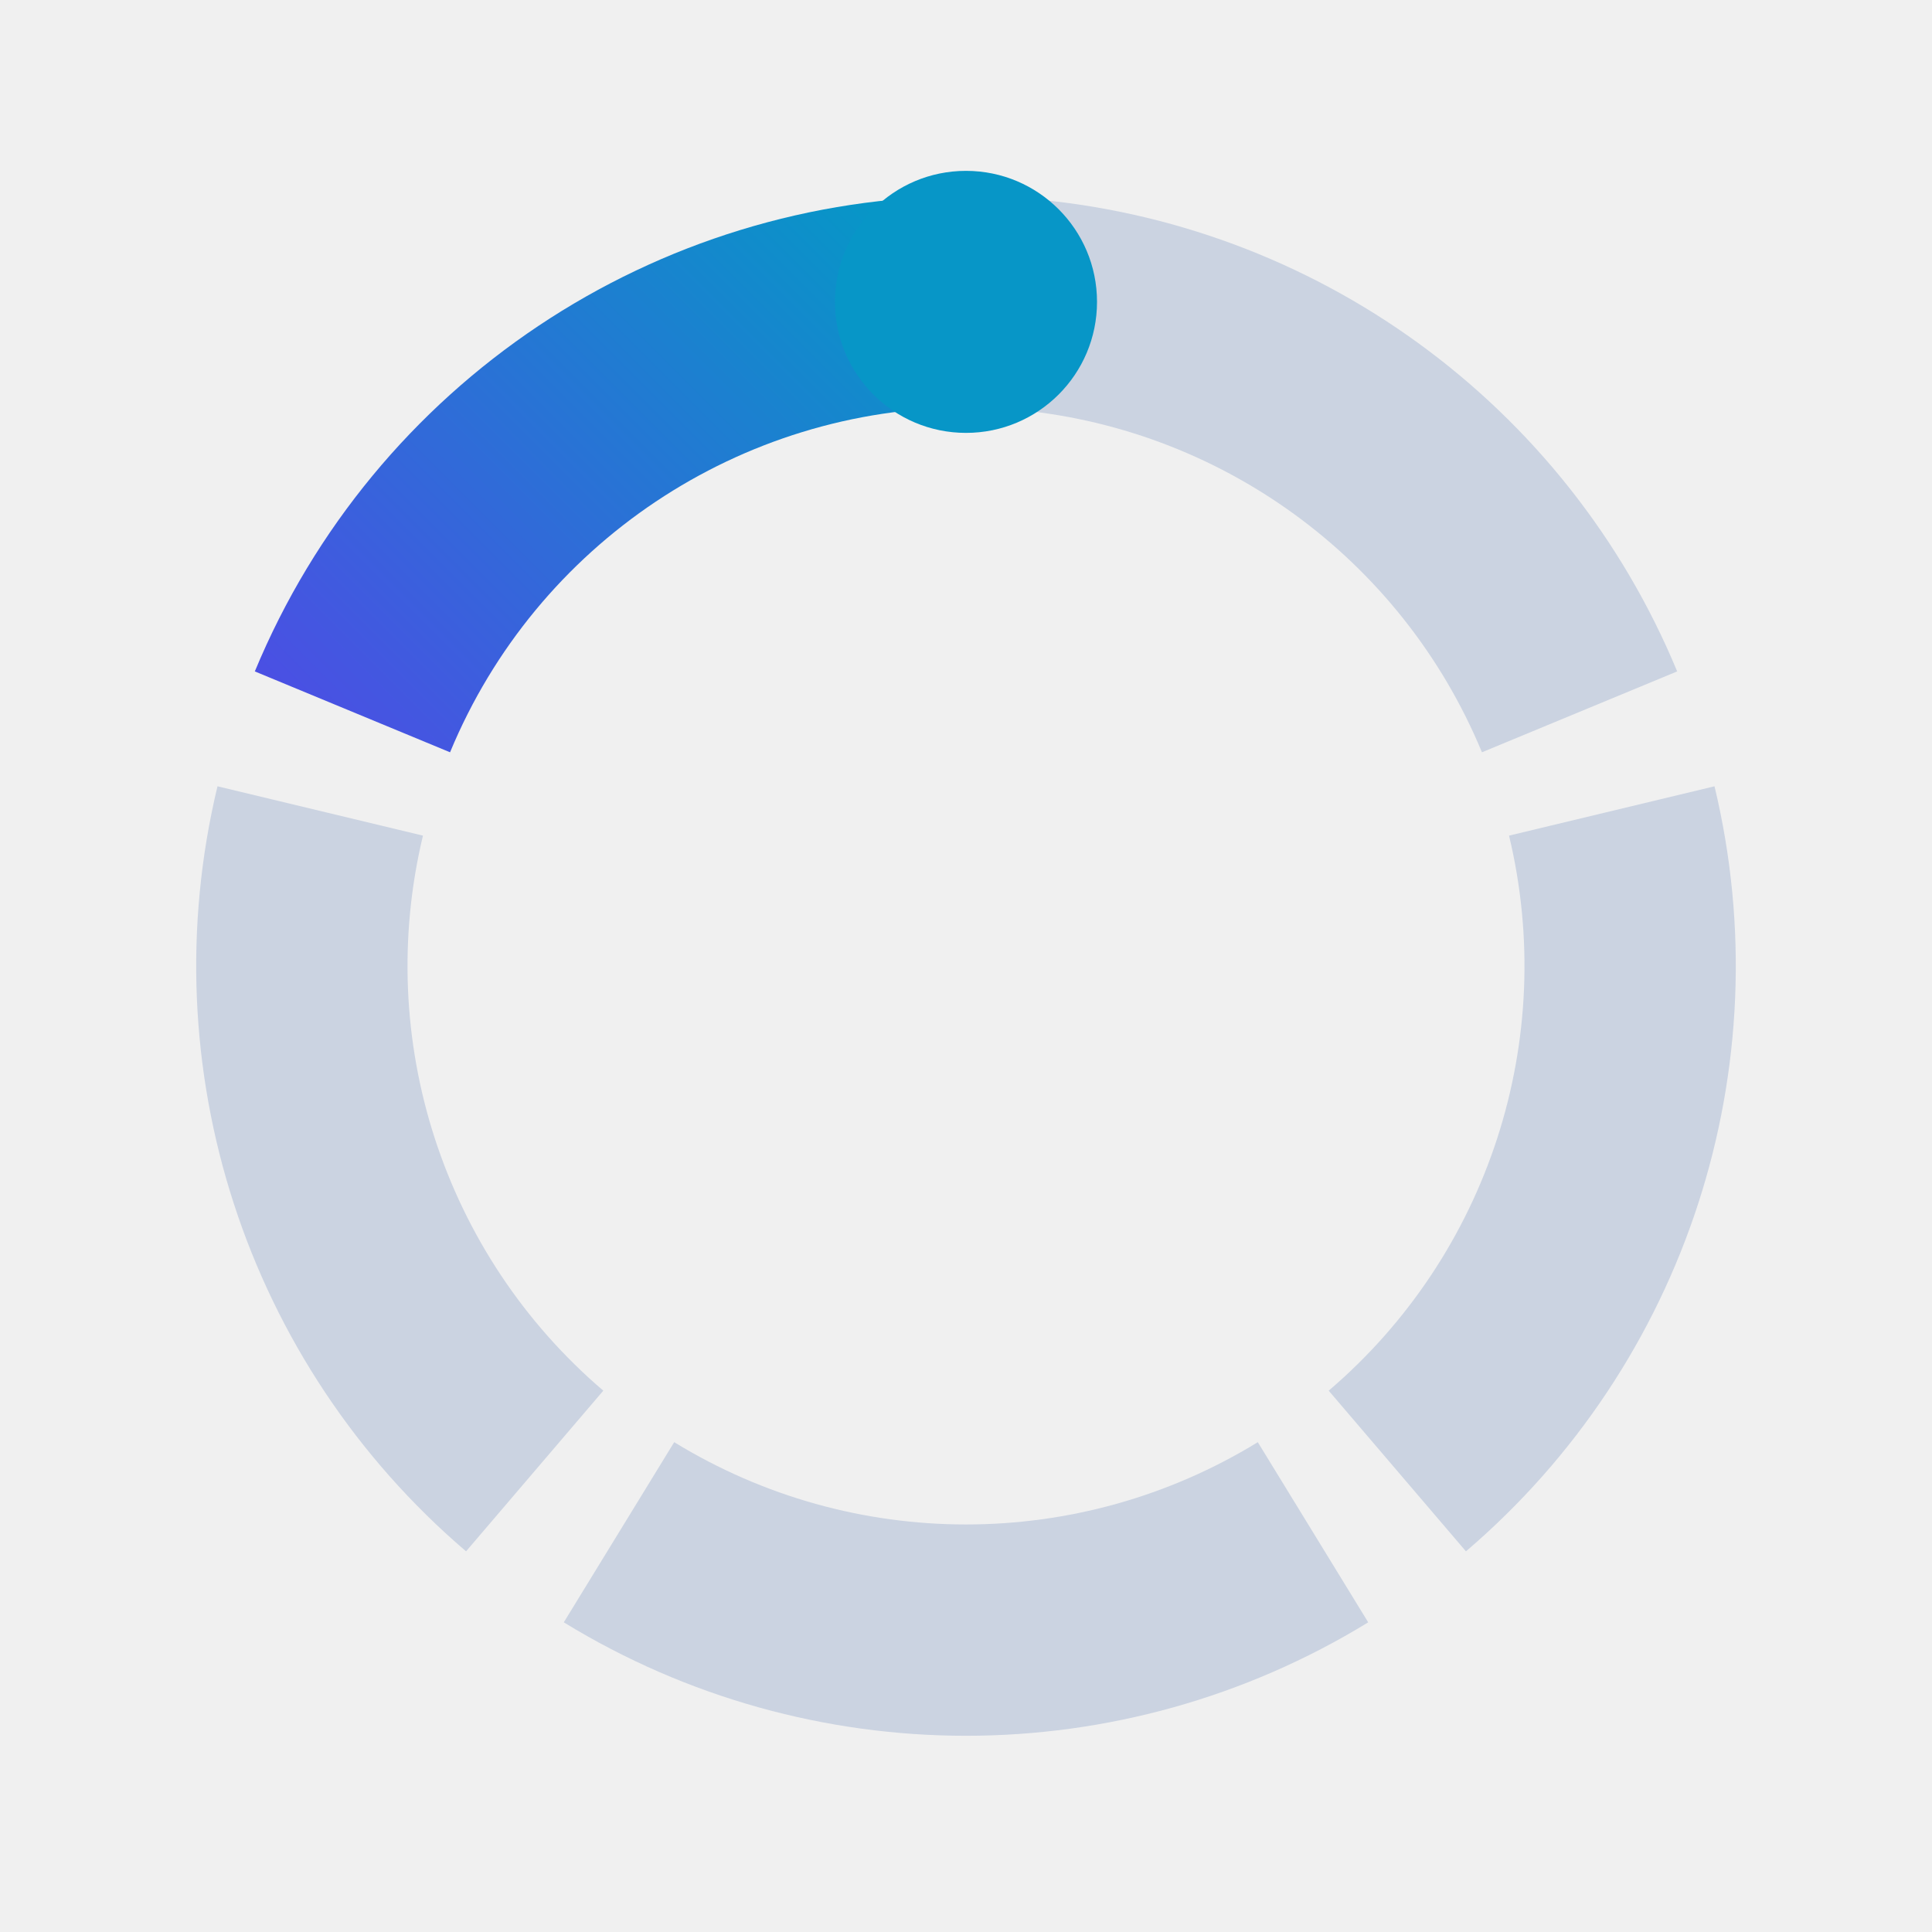
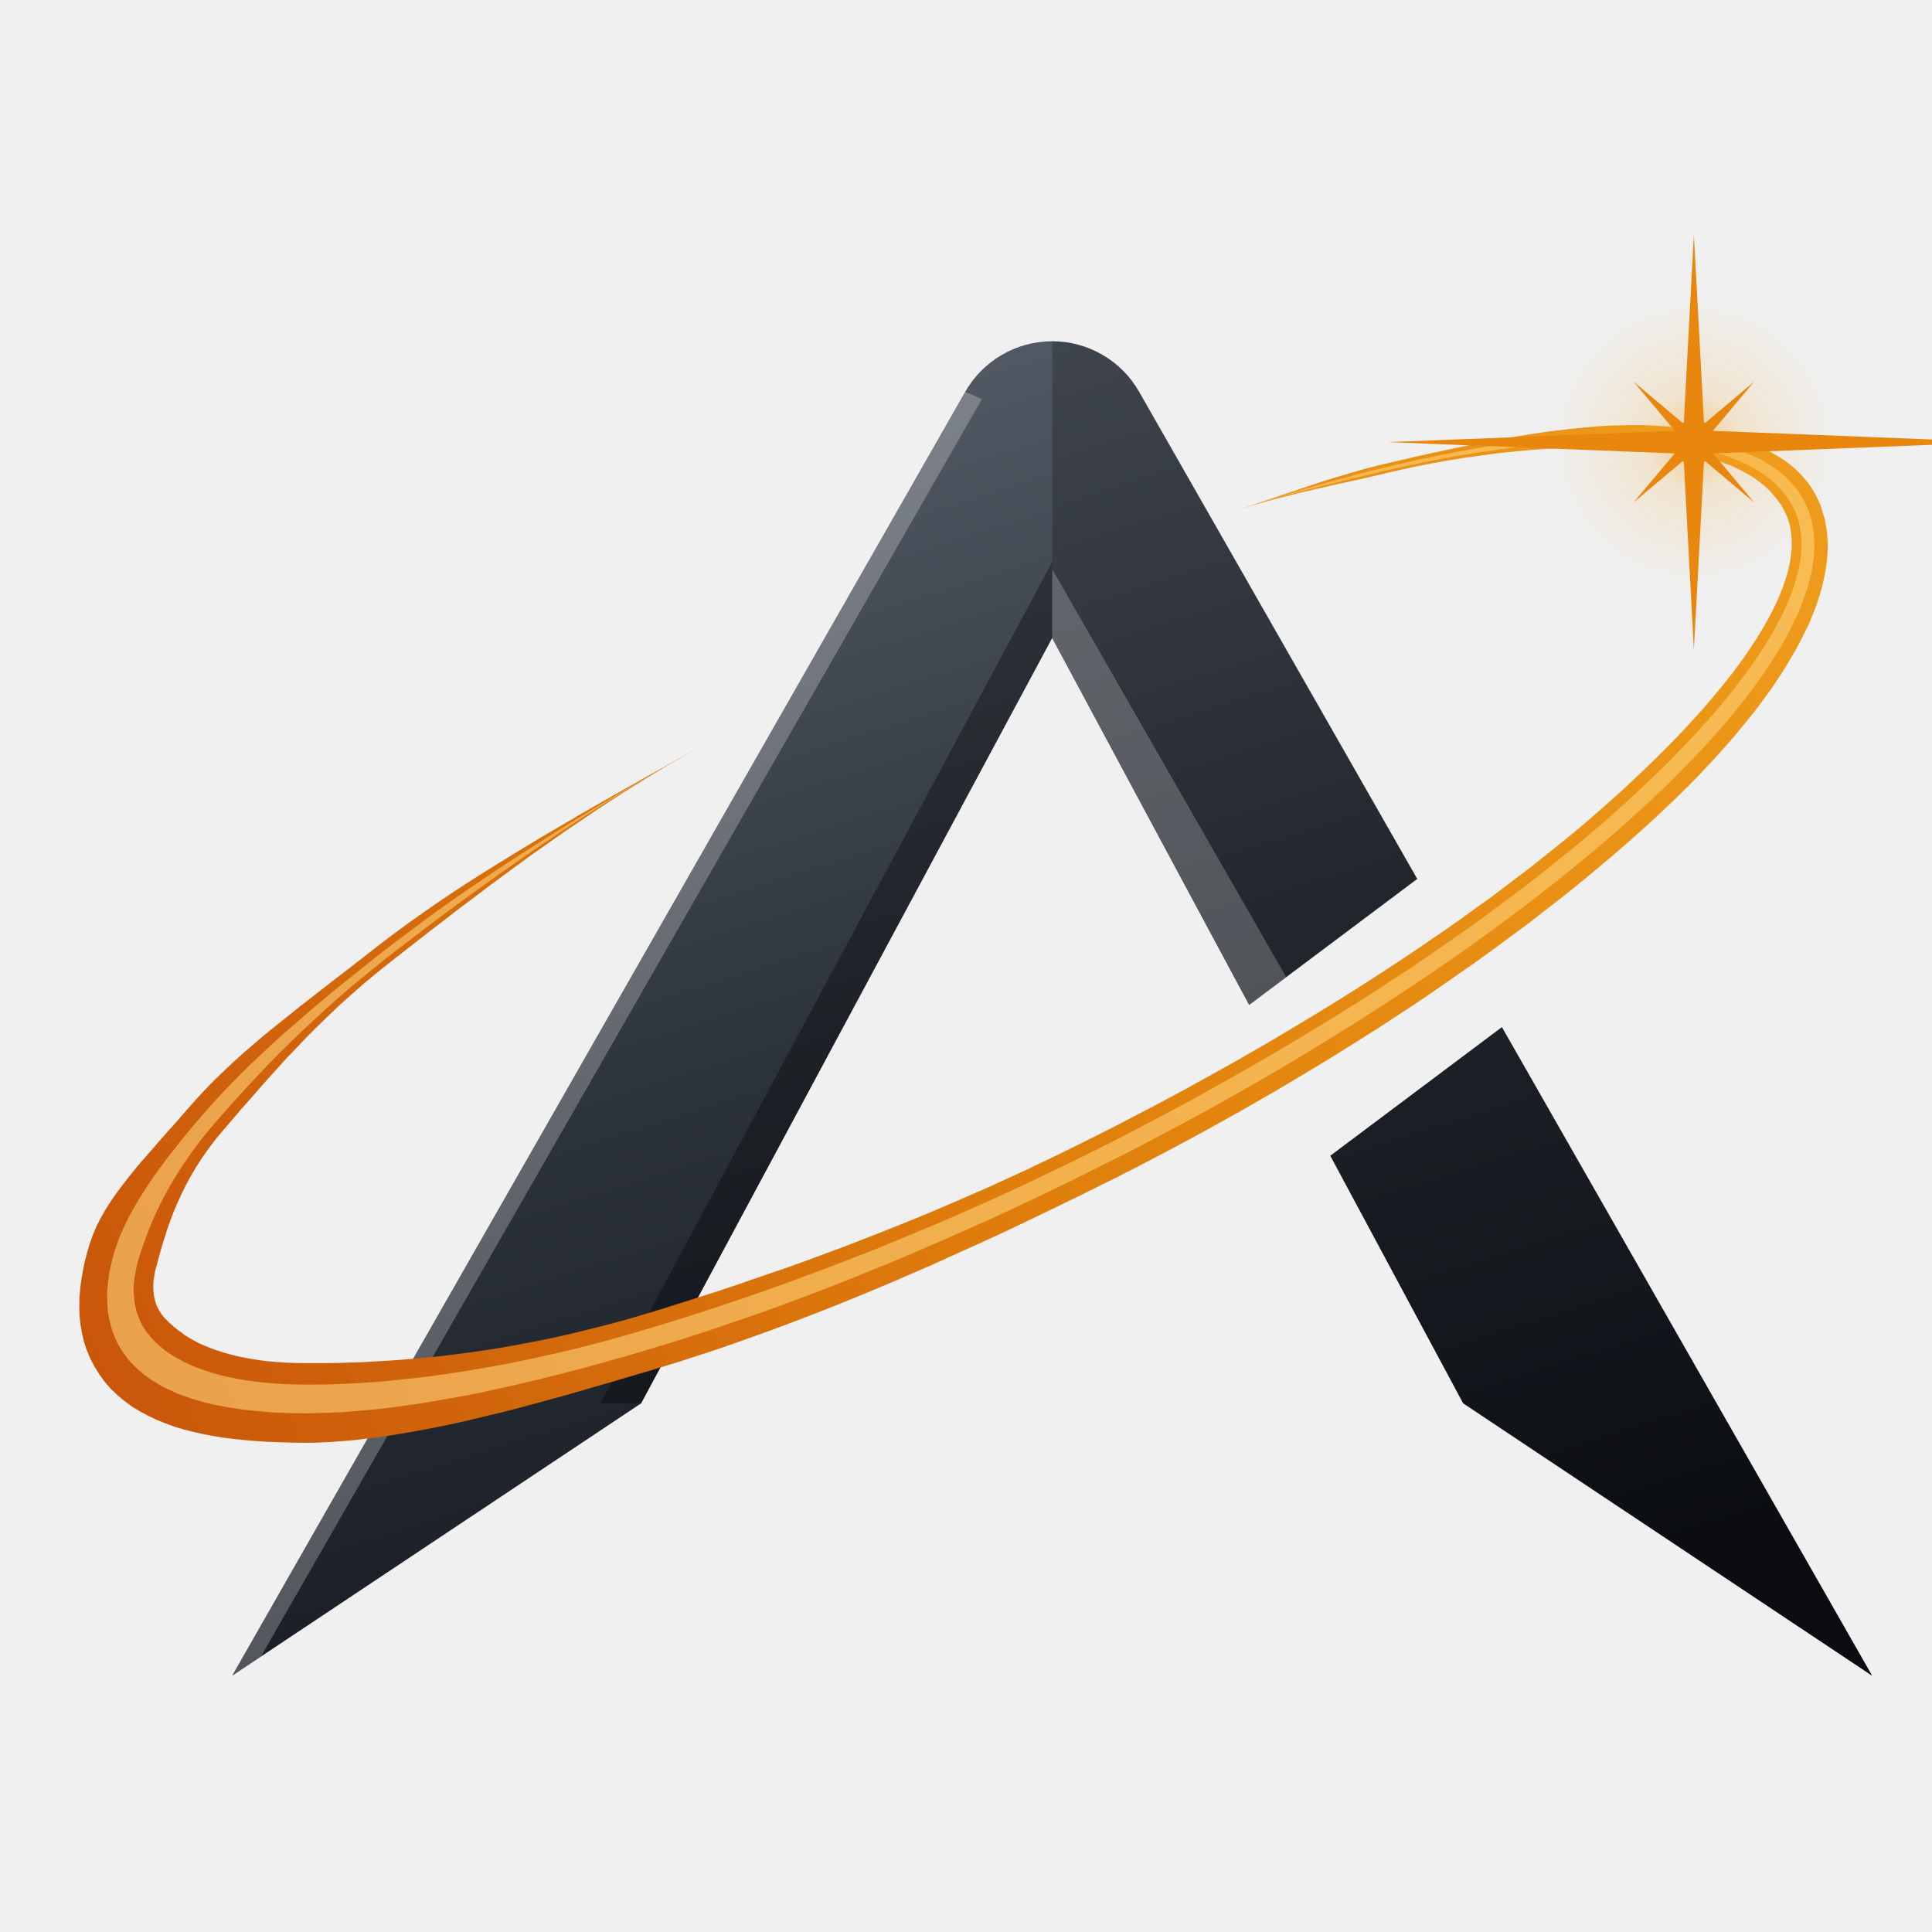
- <svg xmlns="http://www.w3.org/2000/svg" width="64" height="64" viewBox="0 0 64 64" fill="none">
+ <svg xmlns="http://www.w3.org/2000/svg" width="64" height="64" viewBox="94.7 70.7 1042.6 1042.6" fill="none" role="img" aria-label="Asteroid Protocol">
  <defs>
-     <linearGradient id="m-g" gradientUnits="userSpaceOnUse" x1="10" y1="32" x2="32" y2="10">
-       <stop offset="0" stop-color="#5A3FEA" />
-       <stop offset="1" stop-color="#0796C7" />
+     <linearGradient id="i-m" gradientUnits="userSpaceOnUse" x1="520" y1="230" x2="760" y2="990">
+       <stop offset="0" stop-color="#59606B" />
+       <stop offset="0.5" stop-color="#2C323B" />
+       <stop offset="1" stop-color="#0D1016" />
    </linearGradient>
+     <linearGradient id="i-r" gradientUnits="userSpaceOnUse" x1="130" y1="790" x2="1065" y2="380">
+       <stop offset="0" stop-color="#C9560A" />
+       <stop offset="0.5" stop-color="#E07F0C" />
+       <stop offset="1" stop-color="#EE9A1A" />
+     </linearGradient>
+     <radialGradient id="i-sg" cx="1008.8" cy="309.3" r="78" gradientUnits="userSpaceOnUse">
+       <stop offset="0" stop-color="#F5A524" stop-opacity="0.45" />
+       <stop offset="0.35" stop-color="#F5A524" stop-opacity="0.158" />
+       <stop offset="1" stop-color="#F5A524" stop-opacity="0" />
+     </radialGradient>
+     <clipPath id="i-c">
+       <path d="M220 975L615.6 282.1A54 54 0 0 1 709.4 282.1L859.5 545L768.8 613L662.5 415L440.7 828Z" />
+       <path d="M812.6 694.4L905.2 625L1105 975L884.3 828Z" />
+     </clipPath>
  </defs>
-   <path d="M33.726 10.068 A22 22 0 0 1 52.325 23.581" stroke="#CBD3E1" stroke-width="7" stroke-linecap="butt" fill="none" />
-   <path d="M53.392 26.864 A22 22 0 0 1 46.288 48.729" stroke="#CBD3E1" stroke-width="7" stroke-linecap="butt" fill="none" />
-   <path d="M43.495 50.758 A22 22 0 0 1 20.505 50.758" stroke="#CBD3E1" stroke-width="7" stroke-linecap="butt" fill="none" />
-   <path d="M17.712 48.729 A22 22 0 0 1 10.608 26.864" stroke="#CBD3E1" stroke-width="7" stroke-linecap="butt" fill="none" />
-   <path d="M11.675 23.581 A22 22 0 0 1 31.996 10.000" stroke="url(#m-g)" stroke-width="7" stroke-linecap="butt" fill="none" />
-   <circle cx="32" cy="10" r="4.34" fill="#0796C7" />
+   <path d="M220 975L615.6 282.1A54 54 0 0 1 709.4 282.1L859.5 545L768.8 613L662.5 415L440.7 828Z" fill="url(#i-m)" />
+   <path d="M812.6 694.4L905.2 625L1105 975L884.3 828Z" fill="url(#i-m)" />
+   <g clip-path="url(#i-c)">
+     <rect x="662.5" y="150" width="520" height="880" fill="#000" opacity="0.22" />
+     <path d="M662.5 415L440.7 828L418.7 828L662.5 374Z" fill="#000000" opacity="0.35" />
+     <path d="M662.5 415L768.8 613L788.8 598L662.5 377.8Z" fill="#FFFFFF" opacity="0.22" />
+     <path d="M220 975L615.6 282.1L624.6 286.1L233 969Z" fill="#fff" opacity="0.25" />
+   </g>
+   <path d="M760.8 346.4L770.1 343.4L779.3 340.3L788.4 337.2L797.4 334.2L806.3 331.2L815.2 328.4L824 325.8L832.7 323.3L841.3 321.2L849.9 319.2L858.3 317.2L866.6 315.4L874.8 313.6L882.9 311.9L890.8 310.3L898.7 308.8L906.3 307.4L913.9 306.1L921.3 304.9L928.6 303.8L935.8 302.9L942.8 302.1L949.7 301.4L956.4 300.8L963 300.4L969.4 300.2L975.7 300.1L981.8 300.1L987.8 300.4L993.6 300.8L999.2 301.3L1004.6 302L1009.9 302.7L1015.1 303.6L1020 304.5L1024.8 305.6L1029.5 306.8L1034 308.1L1038.3 309.5L1042.5 311.1L1046.5 312.8L1050.3 314.7L1053.9 316.8L1057.4 319L1060.7 321.4L1063.8 324L1066.6 326.8L1069.2 329.8L1071.6 332.9L1073.7 336.2L1075.5 339.7L1077.1 343.3L1078.3 347.1L1079.4 350.9L1080.2 354.8L1080.7 358.8L1081 362.9L1081 367L1080.8 371.3L1080.3 375.6L1079.6 379.9L1078.7 384.3L1077.6 388.8L1076.2 393.3L1074.7 397.9L1072.9 402.5L1070.9 407.3L1068.6 412L1066.2 416.8L1063.6 421.7L1060.7 426.6L1057.7 431.6L1054.4 436.7L1051 441.8L1047.3 446.9L1043.5 452.1L1039.4 457.3L1035.1 462.6L1030.7 467.9L1026 473.3L1021.2 478.7L1016.2 484.1L1011 489.6L1005.6 495.1L1000 500.6L994.2 506.1L988.3 511.7L982.2 517.3L975.9 522.9L969.5 528.5L962.9 534.2L956.1 539.9L949.2 545.6L942.2 551.3L935 557L927.6 562.7L920.2 568.5L912.5 574.2L904.8 579.9L896.9 585.7L888.9 591.4L880.7 597.1L872.4 602.9L864.1 608.6L855.6 614.3L847 619.9L838.3 625.6L829.4 631.2L820.5 636.8L811.5 642.4L802.4 647.9L793.2 653.4L784 658.9L774.6 664.3L765.2 669.7L755.7 675L746.2 680.3L736.6 685.5L726.9 690.7L717.2 695.8L707.4 700.9L697.6 705.9L687.7 710.8L677.9 715.7L668 720.5L658.1 725.3L648.1 730.1L638.2 734.8L628.3 739.4L618.4 743.9L608.4 748.4L598.5 752.9L588.6 757.2L578.7 761.5L568.8 765.7L558.9 769.8L549.1 773.8L539.3 777.7L529.5 781.5L519.8 785.2L510.1 788.8L500.4 792.3L490.8 795.7L481.3 799L471.8 802.1L462.3 805.2L452.9 808.1L443.6 810.9L434.4 813.6L425.3 816.3L416.3 818.9L407.4 821.5L398.6 824L389.9 826.4L381.3 828.7L372.8 831L364.4 833.1L356.1 835.1L347.9 837.1L339.8 838.9L331.8 840.6L324 842.1L316.3 843.5L308.7 844.8L301.2 846L293.8 846.9L286.5 847.8L279.4 848.4L272.4 848.9L265.6 849.2L258.9 849.3L252.3 849.2L245.9 849L239.6 848.8L233.4 848.4L227.4 847.9L221.5 847.3L215.8 846.6L210.2 845.7L204.7 844.7L199.4 843.5L194.2 842.2L189.1 840.7L184.2 838.9L179.4 837L174.8 834.8L170.3 832.4L166 829.8L161.9 826.8L158.1 823.6L154.5 820.2L151.2 816.4L148.3 812.4L145.7 808.2L143.4 803.8L141.5 799.3L140 794.7L138.9 790L138.1 785.2L137.6 780.4L137.5 775.6L137.6 770.9L138 766.1L138.6 761.3L139.4 756.6L140.4 751.8L141.6 747L143 742.2L144.7 737.4L146.7 732.6L149.1 727.9L151.8 723.2L154.8 718.5L158 713.9L161.5 709.3L165.1 704.7L168.9 700L172.9 695.4L177 690.7L181.2 685.9L185.5 681L190 676L194.4 670.9L199 665.7L203.8 660.4L208.8 655.2L214.1 650L219.6 644.8L225.3 639.6L231.2 634.5L237.3 629.3L243.6 624.2L250.1 619L256.6 613.8L263.4 608.5L270.2 603.2L277.2 597.8L284.2 592.4L291.4 586.8L298.6 581.2L305.9 575.6L313.5 570L321.2 564.5L329.1 559L337.2 553.5L345.4 548.1L353.7 542.8L362.2 537.5L370.8 532.2L379.5 526.9L388.3 521.6L397.2 516.4L406.1 511.2L415.2 505.9L424.4 500.7L433.6 495.5L442.8 490.3L452.1 485.1L461.5 479.8L470.9 474.5L470.9 474.5L461.5 479.9L452.3 485.3L443.2 490.9L434.1 496.5L425.2 502.2L416.5 507.9L407.8 513.8L399.2 519.6L390.8 525.5L382.4 531.4L374.2 537.4L366.1 543.3L358.2 549.2L350.3 555.2L342.5 561L334.9 566.9L327.3 572.7L319.9 578.5L312.6 584.2L305.3 589.9L298.3 595.5L291.4 601.2L284.8 607L278.3 612.8L272.1 618.7L266.1 624.5L260.3 630.3L254.7 636.2L249.2 641.9L244 647.7L238.9 653.3L234 658.9L229.2 664.4L224.5 669.7L220 675L215.6 680.1L211.4 685.1L207.5 690.2L203.9 695.3L200.6 700.4L197.6 705.5L194.9 710.5L192.5 715.4L190.3 720.2L188.3 724.9L186.6 729.5L185 733.9L183.7 738.1L182.4 742.1L181.3 746L180.3 749.6L179.4 753.1L178.5 756.3L177.9 759.4L177.5 762.3L177.4 765.1L177.5 767.7L177.8 770.1L178.3 772.3L178.9 774.3L179.6 776.1L180.5 777.7L181.4 779.2L182.3 780.5L183.4 781.8L184.5 782.9L185.6 784.1L186.9 785.2L188.2 786.4L189.6 787.6L191.2 788.8L193 790.1L194.9 791.5L197.1 792.8L199.5 794.2L202.2 795.6L205.1 796.9L208.3 798.2L211.7 799.4L215.4 800.6L219.3 801.7L223.5 802.7L227.9 803.6L232.6 804.4L237.4 805.1L242.5 805.6L247.8 806L253.3 806.2L259 806.3L264.9 806.3L271 806.3L277.2 806.2L283.7 806L290.3 805.8L297.1 805.4L304.1 805L311.3 804.5L318.6 803.9L326.1 803.2L333.7 802.4L341.5 801.4L349.4 800.4L357.5 799.2L365.7 797.9L374 796.4L382.4 794.8L391 793.1L399.6 791.2L408.4 789.1L417.2 786.9L426.2 784.6L435.2 782.1L444.3 779.4L453.4 776.6L462.6 773.7L472 770.7L481.4 767.7L490.8 764.6L500.3 761.3L509.9 758L519.6 754.7L529.3 751.2L539 747.6L548.8 744L558.6 740.2L568.4 736.4L578.2 732.5L588.1 728.5L598 724.4L607.8 720.2L617.7 715.9L627.6 711.6L637.4 707.1L647.3 702.6L657.1 697.9L666.9 693.2L676.6 688.4L686.3 683.6L696 678.7L705.6 673.7L715.2 668.7L724.8 663.6L734.3 658.5L743.7 653.3L753.1 648.1L762.4 642.9L771.6 637.6L780.8 632.3L789.8 626.9L798.8 621.5L807.7 616.1L816.5 610.7L825.3 605.2L833.9 599.7L842.4 594.2L850.8 588.7L859 583.2L867.2 577.6L875.2 572.1L883.2 566.5L890.9 560.9L898.6 555.4L906.1 549.8L913.4 544.2L920.7 538.7L927.7 533.1L934.6 527.6L941.4 522.1L948 516.6L954.4 511.1L960.7 505.6L966.8 500.2L972.7 494.8L978.4 489.4L984 484.1L989.4 478.8L994.6 473.6L999.7 468.4L1004.5 463.3L1009.2 458.2L1013.7 453.2L1018 448.2L1022.1 443.3L1026 438.5L1029.7 433.8L1033.2 429.1L1036.5 424.5L1039.6 419.9L1042.5 415.5L1045.2 411.1L1047.7 406.8L1050 402.6L1052.1 398.5L1054 394.5L1055.6 390.6L1057.1 386.8L1058.3 383.1L1059.4 379.5L1060.2 376.1L1060.9 372.7L1061.3 369.5L1061.6 366.4L1061.6 363.4L1061.5 360.5L1061.2 357.7L1060.8 355.1L1060.1 352.6L1059.3 350.1L1058.3 347.8L1057.2 345.5L1055.9 343.3L1054.4 341.2L1052.8 339.1L1051 337L1049.1 334.9L1046.9 332.9L1044.4 330.9L1041.8 329L1038.9 327.1L1035.8 325.4L1032.5 323.7L1028.9 322L1025.1 320.6L1021.1 319.2L1016.8 317.9L1012.4 316.8L1007.7 315.8L1002.8 314.9L997.7 314.2L992.4 313.7L986.9 313.2L981.3 312.8L975.4 312.5L969.4 312.3L963.2 312.1L956.8 312.1L950.2 312.1L943.5 312.3L936.6 312.5L929.5 312.9L922.3 313.4L914.9 314.1L907.4 314.8L899.7 315.7L891.9 316.8L884 317.9L875.9 319.2L867.7 320.7L859.4 322.3L851 324.1L842.5 326.1L833.9 328.1L825.1 330.1L816.2 332L807.1 334.1L798 336.2L788.8 338.5L779.5 340.9L770.2 343.5L760.8 346.4Z" fill="url(#i-r)" />
+   <path d="M760.8 346.4L770.1 343.4L779.4 340.5L788.5 337.7L797.6 334.9L806.6 332.3L815.6 329.8L824.4 327.4L833.1 325.1L841.8 323L850.3 321L858.7 319.1L867 317.4L875.2 315.7L883.3 314.1L891.2 312.7L899.1 311.4L906.7 310.1L914.3 309L921.7 308.1L929 307.2L936.1 306.5L943 305.8L949.9 305.4L956.5 305L963 304.8L969.4 304.6L975.6 304.7L981.6 304.8L987.4 305.1L993.1 305.5L998.6 306.1L1003.9 306.8L1009.1 307.6L1014.1 308.5L1018.8 309.5L1023.4 310.6L1027.9 311.9L1032.1 313.3L1036.1 314.8L1040 316.4L1043.7 318.1L1047.1 320L1050.4 322L1053.5 324.1L1056.4 326.4L1059.1 328.8L1061.5 331.3L1063.8 334L1065.8 336.8L1067.6 339.7L1069.1 342.7L1070.5 345.8L1071.6 349.1L1072.5 352.4L1073.1 355.9L1073.6 359.4L1073.8 363.1L1073.8 366.8L1073.6 370.6L1073.1 374.5L1072.5 378.5L1071.6 382.5L1070.5 386.7L1069.1 390.9L1067.6 395.2L1065.9 399.6L1063.9 404L1061.7 408.5L1059.4 413.1L1056.8 417.8L1054 422.5L1051 427.3L1047.8 432.1L1044.4 437.1L1040.8 442L1037 447.1L1033 452.1L1028.8 457.3L1024.4 462.5L1019.8 467.7L1015 473L1010.1 478.3L1004.9 483.6L999.6 489L994.1 494.5L988.4 499.9L982.5 505.4L976.5 510.9L970.3 516.5L963.9 522.1L957.4 527.7L950.7 533.3L943.8 538.9L936.8 544.6L929.7 550.2L922.4 555.9L914.9 561.6L907.4 567.2L899.6 572.9L891.8 578.6L883.8 584.3L875.7 589.9L867.5 595.6L859.1 601.2L850.7 606.8L842.1 612.4L833.4 618L824.7 623.6L815.8 629.1L806.8 634.6L797.8 640.1L788.6 645.6L779.4 651L770.1 656.4L760.7 661.7L751.3 667L741.8 672.2L732.2 677.4L722.6 682.5L712.9 687.6L703.2 692.7L693.4 697.6L683.6 702.5L673.8 707.4L663.9 712.2L654.1 716.9L644.2 721.6L634.3 726.2L624.4 730.7L614.5 735.1L604.6 739.5L594.6 743.8L584.8 748L574.9 752.2L565 756.2L555.2 760.2L545.4 764.1L535.6 767.9L525.8 771.6L516.1 775.2L506.5 778.7L496.9 782L487.3 785.3L477.8 788.5L468.4 791.6L459 794.6L449.7 797.4L440.5 800.2L431.4 802.9L422.3 805.4L413.4 807.9L404.5 810.3L395.8 812.5L387.1 814.7L378.6 816.7L370.1 818.7L361.8 820.5L353.6 822.3L345.5 823.9L337.5 825.3L329.7 826.7L322 828L314.4 829.1L307 830.1L299.7 831L292.5 831.7L285.5 832.3L278.6 832.8L271.9 833.1L265.3 833.3L258.9 833.4L252.7 833.3L246.6 833.1L240.7 832.8L234.9 832.3L229.3 831.8L223.9 831.1L218.7 830.3L213.6 829.4L208.7 828.4L204 827.2L199.4 825.9L195 824.4L190.9 822.9L186.9 821.1L183 819.3L179.4 817.2L176 815.1L172.8 812.8L169.8 810.3L167 807.6L164.4 804.9L162.1 801.9L160 798.9L158.2 795.7L156.7 792.4L155.3 788.9L154.3 785.4L153.5 781.8L152.9 778.2L152.6 774.4L152.5 770.6L152.6 766.7L153 762.7L153.5 758.7L154.3 754.6L155.3 750.4L156.4 746.2L157.9 741.9L159.5 737.5L161.5 733.1L163.6 728.7L166 724.2L168.6 719.7L171.4 715.1L174.4 710.4L177.6 705.7L181 701L184.6 696.1L188.4 691.3L192.3 686.3L196.4 681.3L200.7 676.2L205.2 671L209.8 665.8L214.6 660.6L219.7 655.3L224.9 650L230.3 644.7L235.9 639.4L241.7 634L247.7 628.6L253.9 623.2L260.2 617.7L266.6 612.3L273.2 606.8L280 601.2L286.9 595.7L293.9 590.1L301.1 584.4L308.4 578.8L315.9 573.2L323.5 567.5L331.2 561.9L339.1 556.3L347.2 550.7L355.3 545.2L363.6 539.6L372 534.1L380.6 528.6L389.2 523.1L397.9 517.6L406.8 512.1L415.7 506.7L424.7 501.3L433.8 495.9L443 490.5L452.2 485.2L461.5 479.8L470.9 474.5L470.9 474.5L461.5 479.9L452.2 485.3L443.1 490.7L434 496.2L425 501.8L416.1 507.4L407.3 513.1L398.7 518.7L390.1 524.5L381.6 530.2L373.3 536L365.1 541.7L357 547.5L349 553.3L341.1 559L333.3 564.8L325.7 570.5L318.2 576.2L310.8 581.9L303.5 587.5L296.4 593.2L289.5 598.9L282.7 604.5L276.1 610.2L269.8 615.9L263.6 621.6L257.5 627.3L251.7 632.9L246 638.5L240.5 644.1L235.2 649.6L230.1 655.1L225.1 660.5L220.3 665.8L215.6 671.1L211.1 676.2L206.8 681.3L202.7 686.4L198.9 691.5L195.4 696.5L192 701.5L189 706.4L186.1 711.2L183.5 716L181.1 720.7L178.9 725.3L176.9 729.7L175.1 734.1L173.5 738.3L172 742.4L170.7 746.3L169.5 750.1L168.5 753.8L167.8 757.3L167.2 760.8L166.9 764.1L166.8 767.3L167 770.3L167.3 773.2L167.8 776L168.4 778.6L169.3 781L170.2 783.4L171.3 785.6L172.6 787.7L174 789.8L175.6 791.7L177.2 793.6L179.1 795.5L181.1 797.3L183.3 799.1L185.7 800.8L188.3 802.5L191.1 804.1L194.1 805.7L197.3 807.2L200.8 808.7L204.5 810L208.4 811.3L212.5 812.5L216.9 813.6L221.4 814.5L226.2 815.4L231.2 816.1L236.3 816.7L241.7 817.2L247.3 817.6L253 817.8L259 817.9L265.1 817.9L271.4 817.8L277.8 817.6L284.5 817.3L291.3 816.9L298.2 816.4L305.3 815.8L312.6 815L320 814.2L327.6 813.3L335.3 812.2L343.2 811L351.2 809.7L359.3 808.3L367.6 806.8L376 805.1L384.4 803.3L393 801.4L401.7 799.4L410.5 797.2L419.4 794.9L428.4 792.4L437.5 789.8L446.6 787.1L455.8 784.3L465.1 781.4L474.5 778.4L483.9 775.3L493.4 772.1L503 768.8L512.6 765.4L522.3 761.9L532 758.3L541.7 754.7L551.5 750.9L561.3 747.1L571.2 743.2L581 739.1L590.9 735L600.8 730.9L610.7 726.6L620.6 722.2L630.5 717.8L640.3 713.3L650.2 708.7L660 704L669.8 699.3L679.6 694.5L689.4 689.6L699.1 684.7L708.7 679.7L718.4 674.6L728 669.5L737.5 664.4L746.9 659.2L756.3 653.9L765.7 648.6L774.9 643.3L784.1 638L793.2 632.6L802.3 627.1L811.2 621.7L820 616.2L828.8 610.7L837.4 605.2L845.9 599.6L854.4 594.1L862.7 588.5L870.8 582.9L878.9 577.3L886.9 571.7L894.7 566.1L902.3 560.4L909.9 554.8L917.3 549.2L924.5 543.6L931.6 538L938.6 532.4L945.4 526.9L952 521.3L958.5 515.8L964.8 510.3L970.9 504.8L976.9 499.3L982.7 493.9L988.3 488.5L993.8 483.2L999 477.9L1004.1 472.6L1009 467.4L1013.7 462.3L1018.3 457.2L1022.6 452.1L1026.7 447.1L1030.7 442.2L1034.4 437.3L1038 432.5L1041.3 427.8L1044.5 423.1L1047.4 418.5L1050.2 414L1052.7 409.5L1055 405.2L1057.2 400.9L1059.1 396.7L1060.8 392.6L1062.3 388.6L1063.5 384.6L1064.6 380.8L1065.5 377.1L1066.1 373.5L1066.6 370L1066.8 366.5L1066.8 363.2L1066.7 360L1066.3 356.9L1065.8 354L1065 351.1L1064.1 348.3L1062.9 345.6L1061.6 343L1060.1 340.5L1058.4 338.1L1056.5 335.7L1054.5 333.5L1052.2 331.3L1049.7 329.1L1047 327.1L1044.1 325.1L1041 323.3L1037.6 321.5L1034.1 319.8L1030.3 318.3L1026.3 316.8L1022.1 315.5L1017.7 314.3L1013.1 313.2L1008.3 312.3L1003.3 311.4L998.1 310.8L992.7 310.2L987.1 309.7L981.4 309.4L975.5 309.1L969.4 309L963.1 309L956.7 309L950.1 309.2L943.3 309.5L936.4 309.9L929.3 310.5L922.1 311.1L914.7 311.9L907.1 312.8L899.5 313.9L891.6 315L883.7 316.3L875.6 317.7L867.4 319.3L859.1 321L850.7 322.8L842.2 324.7L833.5 326.8L824.8 328.9L815.9 331.1L806.9 333.3L797.8 335.7L788.7 338.1L779.4 340.7L770.1 343.5L760.8 346.4Z" fill="#FFD27A" opacity="0.6" />
+   <circle cx="1008.8" cy="309.3" r="78" fill="url(#i-sg)" />
+   <path d="M843.8 309.3L1008.8 302.8L1173.8 309.3L1008.8 315.8ZM1008.8 197.3L1014.8 309.3L1008.8 421.3L1002.8 309.3ZM976.3 276.7L1011.6 306.4L1041.3 341.8L1006 312.1ZM976.3 341.8L1006 306.4L1041.3 276.7L1011.6 312.1Z" fill="#E8860E" />
+   <circle cx="1008.8" cy="309.3" r="12" fill="#E8860E" />
</svg>
